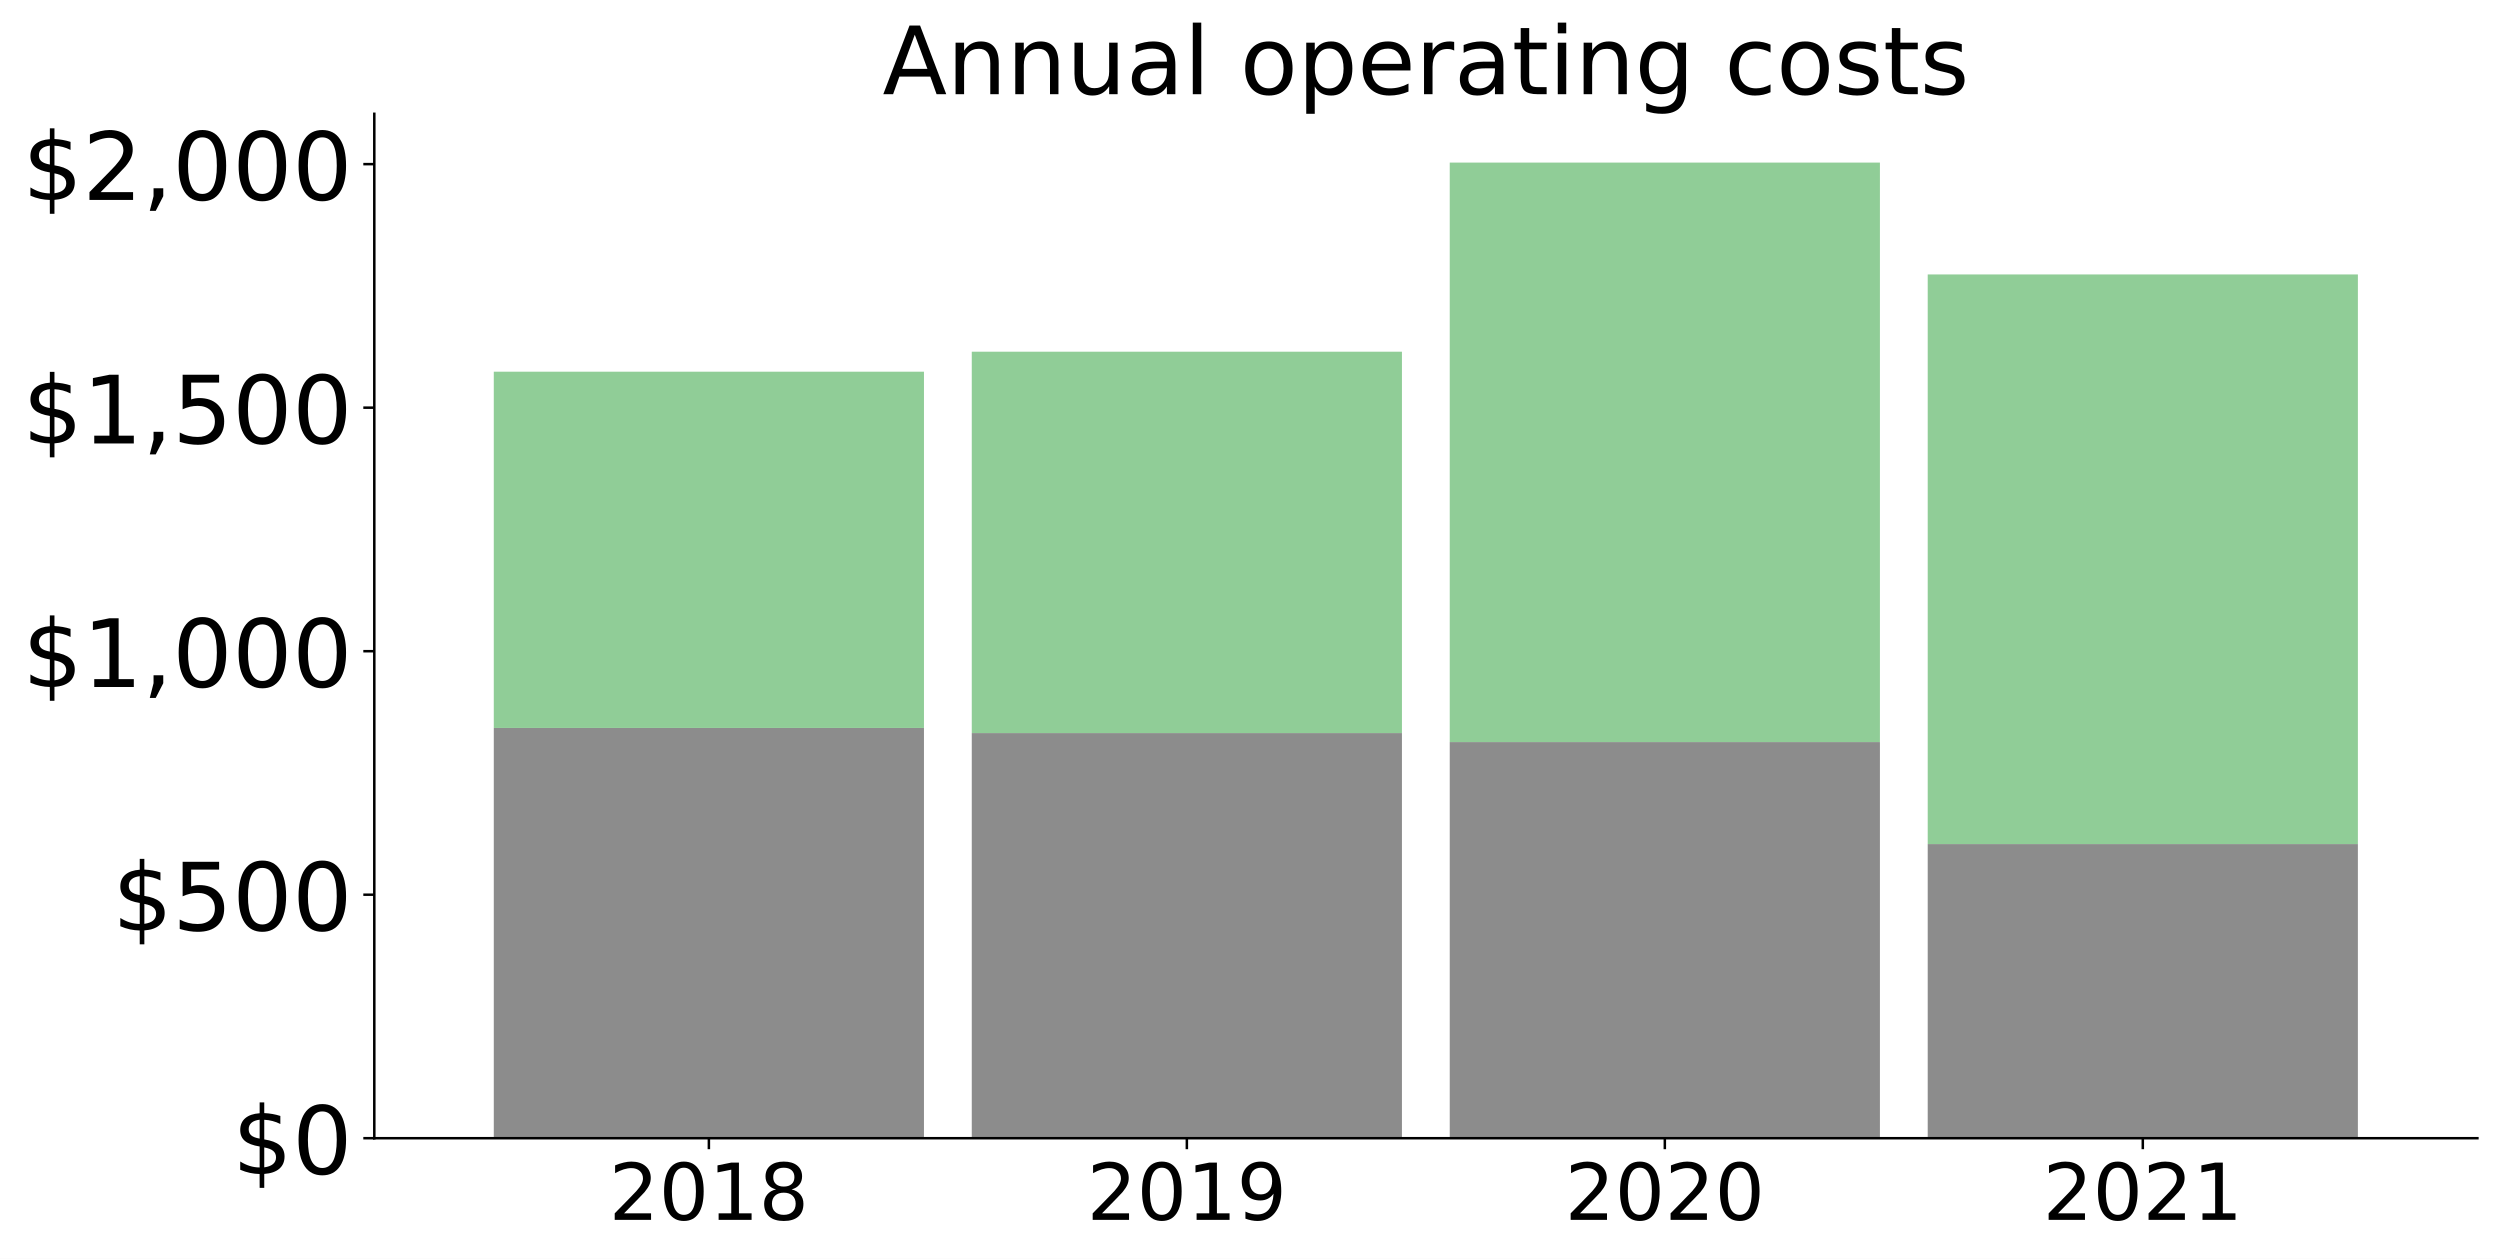
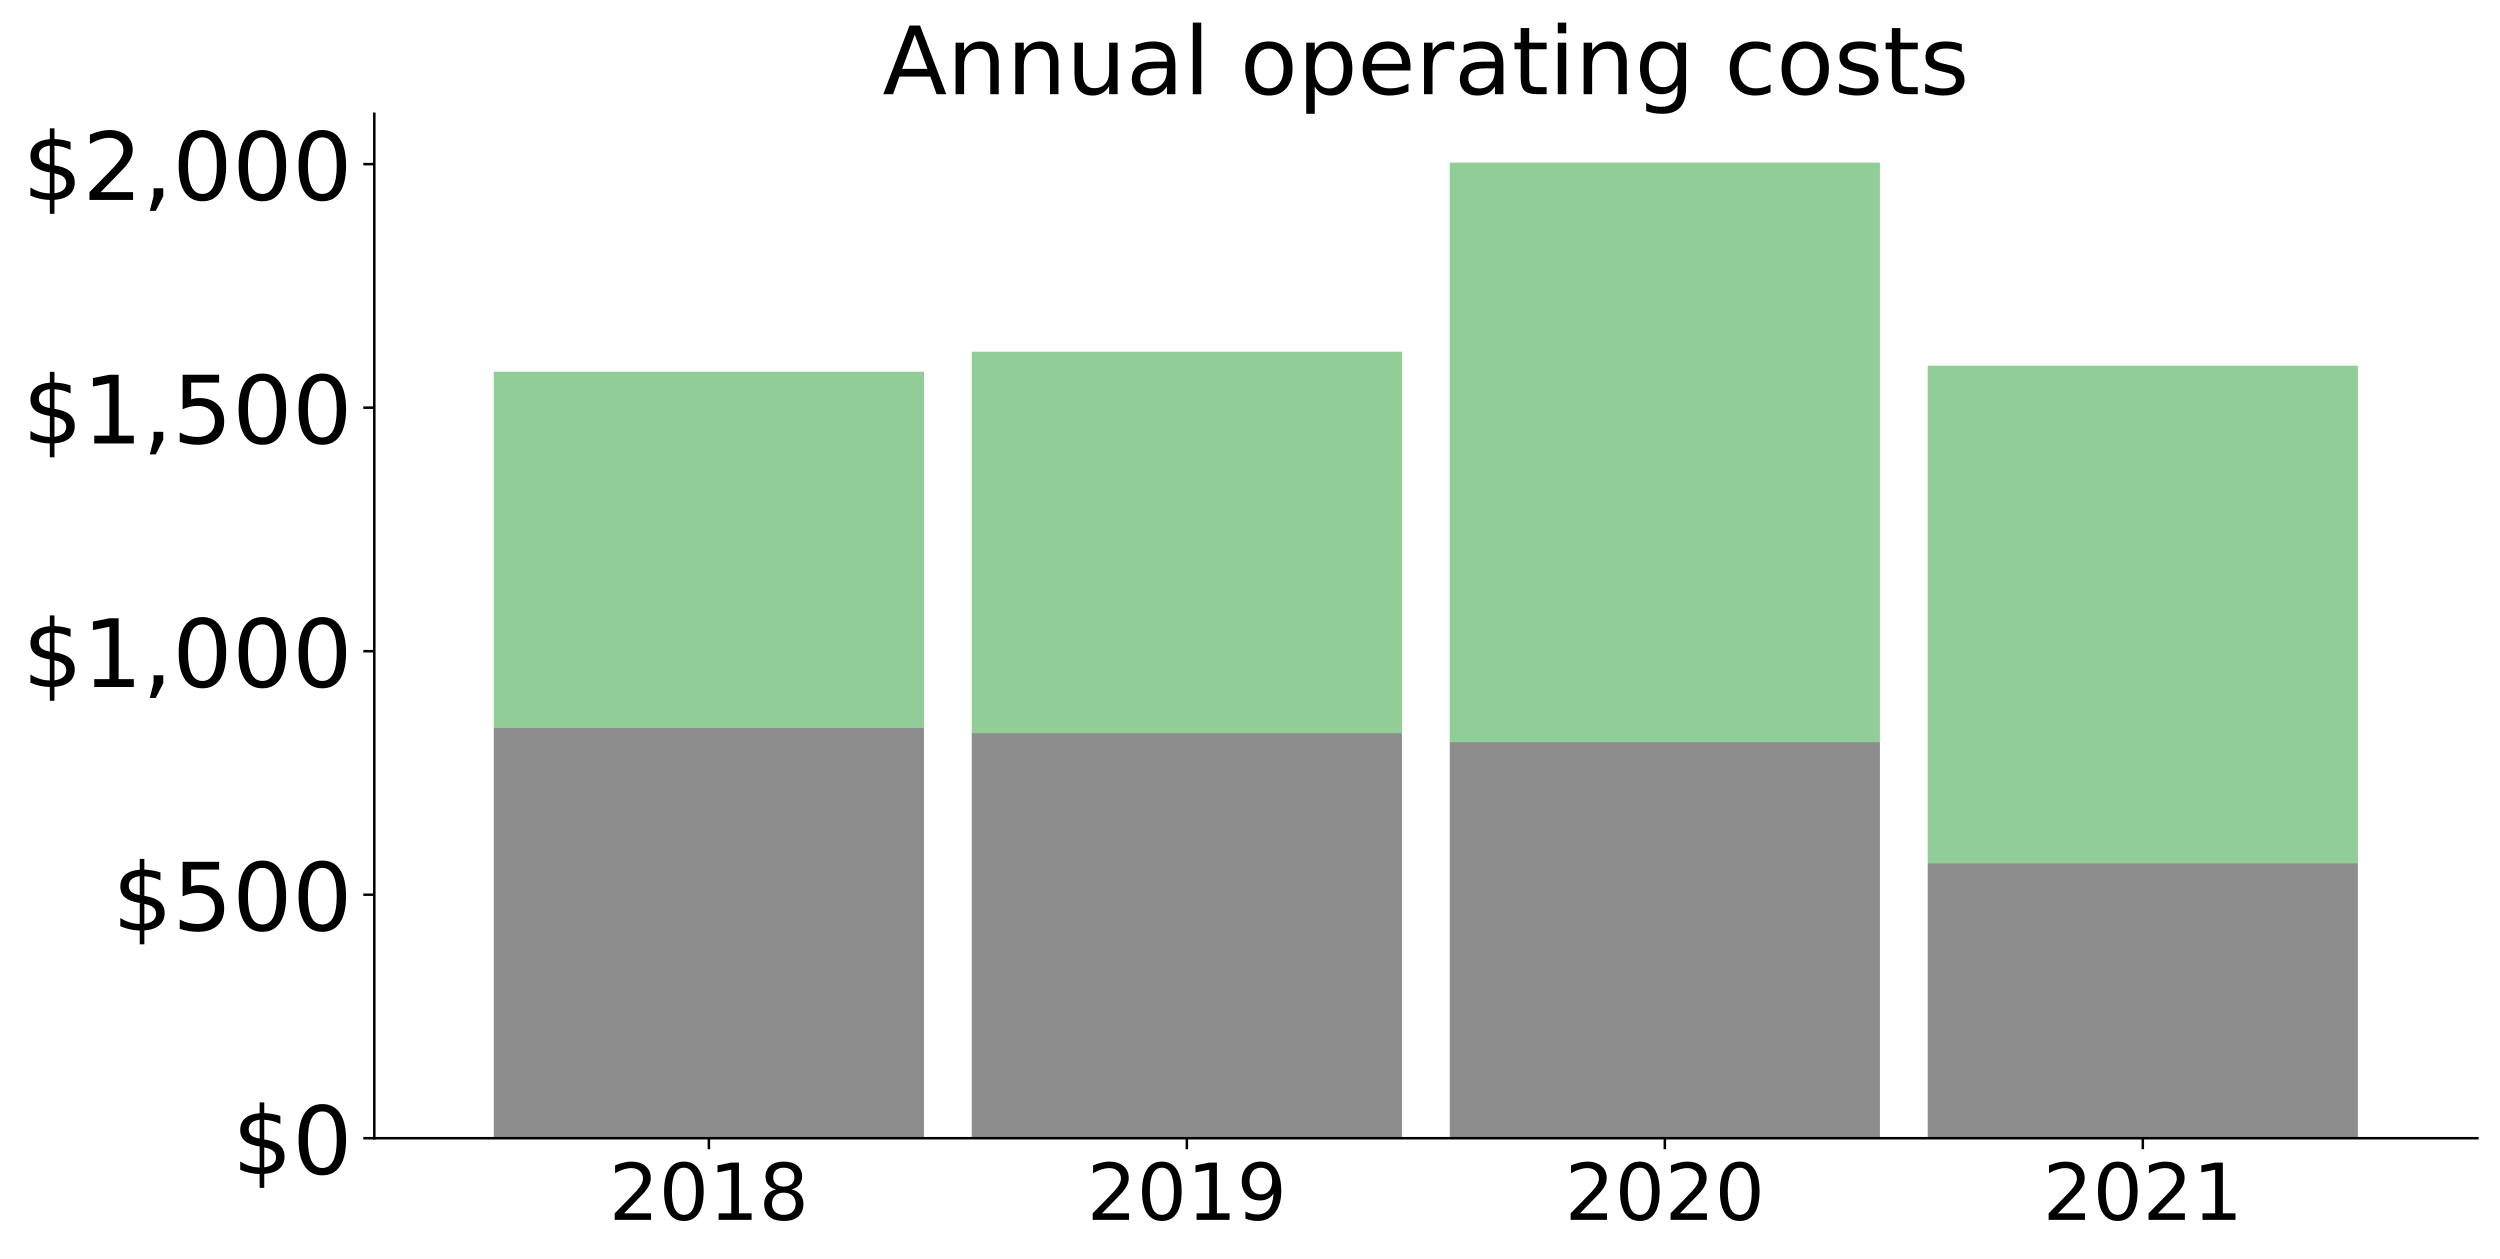
<svg xmlns="http://www.w3.org/2000/svg" xmlns:xlink="http://www.w3.org/1999/xlink" width="795.972pt" height="400.79pt" viewBox="0 0 795.972 400.79" version="1.1">
  <defs>
    <style type="text/css">*{stroke-linejoin: round; stroke-linecap: butt}</style>
  </defs>
  <g id="figure_1">
    <g id="patch_1">
      <path d="M 0 400.79  L 795.972 400.79  L 795.972 0  L 0 0  z " style="fill: #ffffff" />
    </g>
    <g id="axes_1">
      <g id="patch_2">
        <path d="M 119.172 362.394  L 788.772 362.394  L 788.772 36.234  L 119.172 36.234  z " style="fill: #ffffff" />
      </g>
      <g id="patch_3">
-         <path d="M 157.217 362.394  L 294.181 362.394  L 294.181 231.775  L 157.217 231.775  z " clip-path="url(#p799b1017bb)" style="fill: #8c8c8c" />
+         <path d="M 157.217 362.394  L 294.181 362.394  L 294.181 231.775  L 157.217 231.775  z " clip-path="url(#pda07cfbb2f)" style="fill: #8c8c8c" />
      </g>
      <g id="patch_4">
-         <path d="M 309.399 362.394  L 446.363 362.394  L 446.363 233.396  L 309.399 233.396  z " clip-path="url(#p799b1017bb)" style="fill: #8c8c8c" />
+         <path d="M 309.399 362.394  L 446.363 362.394  L 446.363 233.396  L 309.399 233.396  z " clip-path="url(#pda07cfbb2f)" style="fill: #8c8c8c" />
      </g>
      <g id="patch_5">
-         <path d="M 461.581 362.394  L 598.545 362.394  L 598.545 236.262  L 461.581 236.262  z " clip-path="url(#p799b1017bb)" style="fill: #8c8c8c" />
+         <path d="M 461.581 362.394  L 598.545 362.394  L 598.545 236.262  L 461.581 236.262  z " clip-path="url(#pda07cfbb2f)" style="fill: #8c8c8c" />
      </g>
      <g id="patch_6">
-         <path d="M 613.763 362.394  L 750.726 362.394  L 750.726 268.738  L 613.763 268.738  z " clip-path="url(#p799b1017bb)" style="fill: #8c8c8c" />
+         <path d="M 613.763 362.394  L 750.726 362.394  L 750.726 274.805  L 613.763 274.805  z " clip-path="url(#pda07cfbb2f)" style="fill: #8c8c8c" />
      </g>
      <g id="patch_7">
-         <path d="M 157.217 231.775  L 294.181 231.775  L 294.181 118.344  L 157.217 118.344  z " clip-path="url(#p799b1017bb)" style="fill: #90cd97" />
+         <path d="M 157.217 231.775  L 294.181 231.775  L 294.181 118.344  L 157.217 118.344  z " clip-path="url(#pda07cfbb2f)" style="fill: #90cd97" />
      </g>
      <g id="patch_8">
-         <path d="M 309.399 233.396  L 446.363 233.396  L 446.363 111.98  L 309.399 111.98  z " clip-path="url(#p799b1017bb)" style="fill: #90cd97" />
+         <path d="M 309.399 233.396  L 446.363 233.396  L 446.363 111.98  L 309.399 111.98  z " clip-path="url(#pda07cfbb2f)" style="fill: #90cd97" />
      </g>
      <g id="patch_9">
-         <path d="M 461.581 236.262  L 598.545 236.262  L 598.545 51.766  L 461.581 51.766  z " clip-path="url(#p799b1017bb)" style="fill: #90cd97" />
+         <path d="M 461.581 236.262  L 598.545 236.262  L 598.545 51.766  L 461.581 51.766  z " clip-path="url(#pda07cfbb2f)" style="fill: #90cd97" />
      </g>
      <g id="patch_10">
-         <path d="M 613.763 268.738  L 750.726 268.738  L 750.726 87.38  L 613.763 87.38  z " clip-path="url(#p799b1017bb)" style="fill: #90cd97" />
+         <path d="M 613.763 274.805  L 750.726 274.805  L 750.726 116.427  L 613.763 116.427  z " clip-path="url(#pda07cfbb2f)" style="fill: #90cd97" />
      </g>
      <g id="matplotlib.axis_1">
        <g id="xtick_1">
          <g id="line2d_1">
            <defs>
-               <path id="mdac1b0629c" d="M 0 0  L 0 3.5  " style="stroke: #000000; stroke-width: 0.8" />
+               <path id="m2fd07d3175" d="M 0 0  L 0 3.5  " style="stroke: #000000; stroke-width: 0.8" />
            </defs>
            <g>
-               <use xlink:href="#mdac1b0629c" x="225.699" y="362.394" style="stroke: #000000; stroke-width: 0.8" />
+               <use xlink:href="#m2fd07d3175" x="225.699" y="362.394" style="stroke: #000000; stroke-width: 0.8" />
            </g>
          </g>
          <g id="text_1">
            <g transform="translate(193.8866 388.3905)scale(0.25 -0.25)">
              <defs>
                <path id="DejaVuSans-32" d="M 1228 531  L 3431 531  L 3431 0  L 469 0  L 469 531  Q 828 903 1448 1529  Q 2069 2156 2228 2338  Q 2531 2678 2651 2914  Q 2772 3150 2772 3378  Q 2772 3750 2511 3984  Q 2250 4219 1831 4219  Q 1534 4219 1204 4116  Q 875 4013 500 3803  L 500 4441  Q 881 4594 1212 4672  Q 1544 4750 1819 4750  Q 2544 4750 2975 4387  Q 3406 4025 3406 3419  Q 3406 3131 3298 2873  Q 3191 2616 2906 2266  Q 2828 2175 2409 1742  Q 1991 1309 1228 531  z " transform="scale(0.015625)" />
                <path id="DejaVuSans-30" d="M 2034 4250  Q 1547 4250 1301 3770  Q 1056 3291 1056 2328  Q 1056 1369 1301 889  Q 1547 409 2034 409  Q 2525 409 2770 889  Q 3016 1369 3016 2328  Q 3016 3291 2770 3770  Q 2525 4250 2034 4250  z M 2034 4750  Q 2819 4750 3233 4129  Q 3647 3509 3647 2328  Q 3647 1150 3233 529  Q 2819 -91 2034 -91  Q 1250 -91 836 529  Q 422 1150 422 2328  Q 422 3509 836 4129  Q 1250 4750 2034 4750  z " transform="scale(0.015625)" />
                <path id="DejaVuSans-31" d="M 794 531  L 1825 531  L 1825 4091  L 703 3866  L 703 4441  L 1819 4666  L 2450 4666  L 2450 531  L 3481 531  L 3481 0  L 794 0  L 794 531  z " transform="scale(0.015625)" />
                <path id="DejaVuSans-38" d="M 2034 2216  Q 1584 2216 1326 1975  Q 1069 1734 1069 1313  Q 1069 891 1326 650  Q 1584 409 2034 409  Q 2484 409 2743 651  Q 3003 894 3003 1313  Q 3003 1734 2745 1975  Q 2488 2216 2034 2216  z M 1403 2484  Q 997 2584 770 2862  Q 544 3141 544 3541  Q 544 4100 942 4425  Q 1341 4750 2034 4750  Q 2731 4750 3128 4425  Q 3525 4100 3525 3541  Q 3525 3141 3298 2862  Q 3072 2584 2669 2484  Q 3125 2378 3379 2068  Q 3634 1759 3634 1313  Q 3634 634 3220 271  Q 2806 -91 2034 -91  Q 1263 -91 848 271  Q 434 634 434 1313  Q 434 1759 690 2068  Q 947 2378 1403 2484  z M 1172 3481  Q 1172 3119 1398 2916  Q 1625 2713 2034 2713  Q 2441 2713 2670 2916  Q 2900 3119 2900 3481  Q 2900 3844 2670 4047  Q 2441 4250 2034 4250  Q 1625 4250 1398 4047  Q 1172 3844 1172 3481  z " transform="scale(0.015625)" />
              </defs>
              <use xlink:href="#DejaVuSans-32" />
              <use xlink:href="#DejaVuSans-30" x="63.623" />
              <use xlink:href="#DejaVuSans-31" x="127.246" />
              <use xlink:href="#DejaVuSans-38" x="190.869" />
            </g>
          </g>
        </g>
        <g id="xtick_2">
          <g id="line2d_2">
            <g>
-               <use xlink:href="#mdac1b0629c" x="377.881" y="362.394" style="stroke: #000000; stroke-width: 0.8" />
+               <use xlink:href="#m2fd07d3175" x="377.881" y="362.394" style="stroke: #000000; stroke-width: 0.8" />
            </g>
          </g>
          <g id="text_2">
            <g transform="translate(346.0685 388.3905)scale(0.25 -0.25)">
              <defs>
                <path id="DejaVuSans-39" d="M 703 97  L 703 672  Q 941 559 1184 500  Q 1428 441 1663 441  Q 2288 441 2617 861  Q 2947 1281 2994 2138  Q 2813 1869 2534 1725  Q 2256 1581 1919 1581  Q 1219 1581 811 2004  Q 403 2428 403 3163  Q 403 3881 828 4315  Q 1253 4750 1959 4750  Q 2769 4750 3195 4129  Q 3622 3509 3622 2328  Q 3622 1225 3098 567  Q 2575 -91 1691 -91  Q 1453 -91 1209 -44  Q 966 3 703 97  z M 1959 2075  Q 2384 2075 2632 2365  Q 2881 2656 2881 3163  Q 2881 3666 2632 3958  Q 2384 4250 1959 4250  Q 1534 4250 1286 3958  Q 1038 3666 1038 3163  Q 1038 2656 1286 2365  Q 1534 2075 1959 2075  z " transform="scale(0.015625)" />
              </defs>
              <use xlink:href="#DejaVuSans-32" />
              <use xlink:href="#DejaVuSans-30" x="63.623" />
              <use xlink:href="#DejaVuSans-31" x="127.246" />
              <use xlink:href="#DejaVuSans-39" x="190.869" />
            </g>
          </g>
        </g>
        <g id="xtick_3">
          <g id="line2d_3">
            <g>
-               <use xlink:href="#mdac1b0629c" x="530.063" y="362.394" style="stroke: #000000; stroke-width: 0.8" />
+               <use xlink:href="#m2fd07d3175" x="530.063" y="362.394" style="stroke: #000000; stroke-width: 0.8" />
            </g>
          </g>
          <g id="text_3">
            <g transform="translate(498.2503 388.3905)scale(0.25 -0.25)">
              <use xlink:href="#DejaVuSans-32" />
              <use xlink:href="#DejaVuSans-30" x="63.623" />
              <use xlink:href="#DejaVuSans-32" x="127.246" />
              <use xlink:href="#DejaVuSans-30" x="190.869" />
            </g>
          </g>
        </g>
        <g id="xtick_4">
          <g id="line2d_4">
            <g>
-               <use xlink:href="#mdac1b0629c" x="682.245" y="362.394" style="stroke: #000000; stroke-width: 0.8" />
+               <use xlink:href="#m2fd07d3175" x="682.245" y="362.394" style="stroke: #000000; stroke-width: 0.8" />
            </g>
          </g>
          <g id="text_4">
            <g transform="translate(650.4321 388.3905)scale(0.25 -0.25)">
              <use xlink:href="#DejaVuSans-32" />
              <use xlink:href="#DejaVuSans-30" x="63.623" />
              <use xlink:href="#DejaVuSans-32" x="127.246" />
              <use xlink:href="#DejaVuSans-31" x="190.869" />
            </g>
          </g>
        </g>
      </g>
      <g id="matplotlib.axis_2">
        <g id="ytick_1">
          <g id="line2d_5">
            <defs>
-               <path id="m8f0214a6fb" d="M 0 0  L -3.5 0  " style="stroke: #000000; stroke-width: 0.8" />
+               <path id="mb1f8a30f68" d="M 0 0  L -3.5 0  " style="stroke: #000000; stroke-width: 0.8" />
            </defs>
            <g>
-               <use xlink:href="#m8f0214a6fb" x="119.172" y="362.394" style="stroke: #000000; stroke-width: 0.8" />
+               <use xlink:href="#mb1f8a30f68" x="119.172" y="362.394" style="stroke: #000000; stroke-width: 0.8" />
            </g>
          </g>
          <g id="text_5">
            <g transform="translate(73.99688 373.792)scale(0.3 -0.3)">
              <defs>
                <path id="DejaVuSans-24" d="M 2163 -941  L 1850 -941  L 1847 0  Q 1519 6 1191 76  Q 863 147 531 288  L 531 850  Q 850 650 1176 548  Q 1503 447 1850 444  L 1850 1869  Q 1159 1981 845 2250  Q 531 2519 531 2988  Q 531 3497 872 3790  Q 1213 4084 1850 4128  L 1850 4863  L 2163 4863  L 2163 4138  Q 2453 4125 2725 4076  Q 2997 4028 3256 3944  L 3256 3397  Q 2997 3528 2723 3600  Q 2450 3672 2163 3684  L 2163 2350  Q 2872 2241 3206 1959  Q 3541 1678 3541 1191  Q 3541 663 3186 358  Q 2831 53 2163 6  L 2163 -941  z M 1850 2406  L 1850 3688  Q 1488 3647 1297 3481  Q 1106 3316 1106 3041  Q 1106 2772 1282 2622  Q 1459 2472 1850 2406  z M 2163 1806  L 2163 453  Q 2559 506 2761 678  Q 2963 850 2963 1131  Q 2963 1406 2770 1568  Q 2578 1731 2163 1806  z " transform="scale(0.015625)" />
              </defs>
              <use xlink:href="#DejaVuSans-24" />
              <use xlink:href="#DejaVuSans-30" x="63.623" />
            </g>
          </g>
        </g>
        <g id="ytick_2">
          <g id="line2d_6">
            <g>
-               <use xlink:href="#m8f0214a6fb" x="119.172" y="284.861" style="stroke: #000000; stroke-width: 0.8" />
+               <use xlink:href="#mb1f8a30f68" x="119.172" y="284.861" style="stroke: #000000; stroke-width: 0.8" />
            </g>
          </g>
          <g id="text_6">
            <g transform="translate(35.82187 296.259)scale(0.3 -0.3)">
              <defs>
                <path id="DejaVuSans-35" d="M 691 4666  L 3169 4666  L 3169 4134  L 1269 4134  L 1269 2991  Q 1406 3038 1543 3061  Q 1681 3084 1819 3084  Q 2600 3084 3056 2656  Q 3513 2228 3513 1497  Q 3513 744 3044 326  Q 2575 -91 1722 -91  Q 1428 -91 1123 -41  Q 819 9 494 109  L 494 744  Q 775 591 1075 516  Q 1375 441 1709 441  Q 2250 441 2565 725  Q 2881 1009 2881 1497  Q 2881 1984 2565 2268  Q 2250 2553 1709 2553  Q 1456 2553 1204 2497  Q 953 2441 691 2322  L 691 4666  z " transform="scale(0.015625)" />
              </defs>
              <use xlink:href="#DejaVuSans-24" />
              <use xlink:href="#DejaVuSans-35" x="63.623" />
              <use xlink:href="#DejaVuSans-30" x="127.246" />
              <use xlink:href="#DejaVuSans-30" x="190.869" />
            </g>
          </g>
        </g>
        <g id="ytick_3">
          <g id="line2d_7">
            <g>
-               <use xlink:href="#m8f0214a6fb" x="119.172" y="207.328" style="stroke: #000000; stroke-width: 0.8" />
+               <use xlink:href="#mb1f8a30f68" x="119.172" y="207.328" style="stroke: #000000; stroke-width: 0.8" />
            </g>
          </g>
          <g id="text_7">
            <g transform="translate(7.2 218.726)scale(0.3 -0.3)">
              <defs>
                <path id="DejaVuSans-2c" d="M 750 794  L 1409 794  L 1409 256  L 897 -744  L 494 -744  L 750 256  L 750 794  z " transform="scale(0.015625)" />
              </defs>
              <use xlink:href="#DejaVuSans-24" />
              <use xlink:href="#DejaVuSans-31" x="63.623" />
              <use xlink:href="#DejaVuSans-2c" x="127.246" />
              <use xlink:href="#DejaVuSans-30" x="159.033" />
              <use xlink:href="#DejaVuSans-30" x="222.656" />
              <use xlink:href="#DejaVuSans-30" x="286.279" />
            </g>
          </g>
        </g>
        <g id="ytick_4">
          <g id="line2d_8">
            <g>
-               <use xlink:href="#m8f0214a6fb" x="119.172" y="129.795" style="stroke: #000000; stroke-width: 0.8" />
+               <use xlink:href="#mb1f8a30f68" x="119.172" y="129.795" style="stroke: #000000; stroke-width: 0.8" />
            </g>
          </g>
          <g id="text_8">
            <g transform="translate(7.2 141.193)scale(0.3 -0.3)">
              <use xlink:href="#DejaVuSans-24" />
              <use xlink:href="#DejaVuSans-31" x="63.623" />
              <use xlink:href="#DejaVuSans-2c" x="127.246" />
              <use xlink:href="#DejaVuSans-35" x="159.033" />
              <use xlink:href="#DejaVuSans-30" x="222.656" />
              <use xlink:href="#DejaVuSans-30" x="286.279" />
            </g>
          </g>
        </g>
        <g id="ytick_5">
          <g id="line2d_9">
            <g>
-               <use xlink:href="#m8f0214a6fb" x="119.172" y="52.262" style="stroke: #000000; stroke-width: 0.8" />
+               <use xlink:href="#mb1f8a30f68" x="119.172" y="52.262" style="stroke: #000000; stroke-width: 0.8" />
            </g>
          </g>
          <g id="text_9">
            <g transform="translate(7.2 63.65995)scale(0.3 -0.3)">
              <use xlink:href="#DejaVuSans-24" />
              <use xlink:href="#DejaVuSans-32" x="63.623" />
              <use xlink:href="#DejaVuSans-2c" x="127.246" />
              <use xlink:href="#DejaVuSans-30" x="159.033" />
              <use xlink:href="#DejaVuSans-30" x="222.656" />
              <use xlink:href="#DejaVuSans-30" x="286.279" />
            </g>
          </g>
        </g>
      </g>
      <g id="patch_11">
        <path d="M 119.172 362.394  L 119.172 36.234  " style="fill: none; stroke: #000000; stroke-width: 0.8; stroke-linejoin: miter; stroke-linecap: square" />
      </g>
      <g id="patch_12">
        <path d="M 119.172 362.394  L 788.772 362.394  " style="fill: none; stroke: #000000; stroke-width: 0.8; stroke-linejoin: miter; stroke-linecap: square" />
      </g>
      <g id="text_10">
        <g transform="translate(280.9984 29.99531)scale(0.3 -0.3)">
          <defs>
            <path id="DejaVuSans-41" d="M 2188 4044  L 1331 1722  L 3047 1722  L 2188 4044  z M 1831 4666  L 2547 4666  L 4325 0  L 3669 0  L 3244 1197  L 1141 1197  L 716 0  L 50 0  L 1831 4666  z " transform="scale(0.015625)" />
            <path id="DejaVuSans-6e" d="M 3513 2113  L 3513 0  L 2938 0  L 2938 2094  Q 2938 2591 2744 2837  Q 2550 3084 2163 3084  Q 1697 3084 1428 2787  Q 1159 2491 1159 1978  L 1159 0  L 581 0  L 581 3500  L 1159 3500  L 1159 2956  Q 1366 3272 1645 3428  Q 1925 3584 2291 3584  Q 2894 3584 3203 3211  Q 3513 2838 3513 2113  z " transform="scale(0.015625)" />
            <path id="DejaVuSans-75" d="M 544 1381  L 544 3500  L 1119 3500  L 1119 1403  Q 1119 906 1312 657  Q 1506 409 1894 409  Q 2359 409 2629 706  Q 2900 1003 2900 1516  L 2900 3500  L 3475 3500  L 3475 0  L 2900 0  L 2900 538  Q 2691 219 2414 64  Q 2138 -91 1772 -91  Q 1169 -91 856 284  Q 544 659 544 1381  z M 1991 3584  L 1991 3584  z " transform="scale(0.015625)" />
            <path id="DejaVuSans-61" d="M 2194 1759  Q 1497 1759 1228 1600  Q 959 1441 959 1056  Q 959 750 1161 570  Q 1363 391 1709 391  Q 2188 391 2477 730  Q 2766 1069 2766 1631  L 2766 1759  L 2194 1759  z M 3341 1997  L 3341 0  L 2766 0  L 2766 531  Q 2569 213 2275 61  Q 1981 -91 1556 -91  Q 1019 -91 701 211  Q 384 513 384 1019  Q 384 1609 779 1909  Q 1175 2209 1959 2209  L 2766 2209  L 2766 2266  Q 2766 2663 2505 2880  Q 2244 3097 1772 3097  Q 1472 3097 1187 3025  Q 903 2953 641 2809  L 641 3341  Q 956 3463 1253 3523  Q 1550 3584 1831 3584  Q 2591 3584 2966 3190  Q 3341 2797 3341 1997  z " transform="scale(0.015625)" />
            <path id="DejaVuSans-6c" d="M 603 4863  L 1178 4863  L 1178 0  L 603 0  L 603 4863  z " transform="scale(0.015625)" />
            <path id="DejaVuSans-20" transform="scale(0.015625)" />
            <path id="DejaVuSans-6f" d="M 1959 3097  Q 1497 3097 1228 2736  Q 959 2375 959 1747  Q 959 1119 1226 758  Q 1494 397 1959 397  Q 2419 397 2687 759  Q 2956 1122 2956 1747  Q 2956 2369 2687 2733  Q 2419 3097 1959 3097  z M 1959 3584  Q 2709 3584 3137 3096  Q 3566 2609 3566 1747  Q 3566 888 3137 398  Q 2709 -91 1959 -91  Q 1206 -91 779 398  Q 353 888 353 1747  Q 353 2609 779 3096  Q 1206 3584 1959 3584  z " transform="scale(0.015625)" />
            <path id="DejaVuSans-70" d="M 1159 525  L 1159 -1331  L 581 -1331  L 581 3500  L 1159 3500  L 1159 2969  Q 1341 3281 1617 3432  Q 1894 3584 2278 3584  Q 2916 3584 3314 3078  Q 3713 2572 3713 1747  Q 3713 922 3314 415  Q 2916 -91 2278 -91  Q 1894 -91 1617 61  Q 1341 213 1159 525  z M 3116 1747  Q 3116 2381 2855 2742  Q 2594 3103 2138 3103  Q 1681 3103 1420 2742  Q 1159 2381 1159 1747  Q 1159 1113 1420 752  Q 1681 391 2138 391  Q 2594 391 2855 752  Q 3116 1113 3116 1747  z " transform="scale(0.015625)" />
            <path id="DejaVuSans-65" d="M 3597 1894  L 3597 1613  L 953 1613  Q 991 1019 1311 708  Q 1631 397 2203 397  Q 2534 397 2845 478  Q 3156 559 3463 722  L 3463 178  Q 3153 47 2828 -22  Q 2503 -91 2169 -91  Q 1331 -91 842 396  Q 353 884 353 1716  Q 353 2575 817 3079  Q 1281 3584 2069 3584  Q 2775 3584 3186 3129  Q 3597 2675 3597 1894  z M 3022 2063  Q 3016 2534 2758 2815  Q 2500 3097 2075 3097  Q 1594 3097 1305 2825  Q 1016 2553 972 2059  L 3022 2063  z " transform="scale(0.015625)" />
            <path id="DejaVuSans-72" d="M 2631 2963  Q 2534 3019 2420 3045  Q 2306 3072 2169 3072  Q 1681 3072 1420 2755  Q 1159 2438 1159 1844  L 1159 0  L 581 0  L 581 3500  L 1159 3500  L 1159 2956  Q 1341 3275 1631 3429  Q 1922 3584 2338 3584  Q 2397 3584 2469 3576  Q 2541 3569 2628 3553  L 2631 2963  z " transform="scale(0.015625)" />
            <path id="DejaVuSans-74" d="M 1172 4494  L 1172 3500  L 2356 3500  L 2356 3053  L 1172 3053  L 1172 1153  Q 1172 725 1289 603  Q 1406 481 1766 481  L 2356 481  L 2356 0  L 1766 0  Q 1100 0 847 248  Q 594 497 594 1153  L 594 3053  L 172 3053  L 172 3500  L 594 3500  L 594 4494  L 1172 4494  z " transform="scale(0.015625)" />
            <path id="DejaVuSans-69" d="M 603 3500  L 1178 3500  L 1178 0  L 603 0  L 603 3500  z M 603 4863  L 1178 4863  L 1178 4134  L 603 4134  L 603 4863  z " transform="scale(0.015625)" />
            <path id="DejaVuSans-67" d="M 2906 1791  Q 2906 2416 2648 2759  Q 2391 3103 1925 3103  Q 1463 3103 1205 2759  Q 947 2416 947 1791  Q 947 1169 1205 825  Q 1463 481 1925 481  Q 2391 481 2648 825  Q 2906 1169 2906 1791  z M 3481 434  Q 3481 -459 3084 -895  Q 2688 -1331 1869 -1331  Q 1566 -1331 1297 -1286  Q 1028 -1241 775 -1147  L 775 -588  Q 1028 -725 1275 -790  Q 1522 -856 1778 -856  Q 2344 -856 2625 -561  Q 2906 -266 2906 331  L 2906 616  Q 2728 306 2450 153  Q 2172 0 1784 0  Q 1141 0 747 490  Q 353 981 353 1791  Q 353 2603 747 3093  Q 1141 3584 1784 3584  Q 2172 3584 2450 3431  Q 2728 3278 2906 2969  L 2906 3500  L 3481 3500  L 3481 434  z " transform="scale(0.015625)" />
            <path id="DejaVuSans-63" d="M 3122 3366  L 3122 2828  Q 2878 2963 2633 3030  Q 2388 3097 2138 3097  Q 1578 3097 1268 2742  Q 959 2388 959 1747  Q 959 1106 1268 751  Q 1578 397 2138 397  Q 2388 397 2633 464  Q 2878 531 3122 666  L 3122 134  Q 2881 22 2623 -34  Q 2366 -91 2075 -91  Q 1284 -91 818 406  Q 353 903 353 1747  Q 353 2603 823 3093  Q 1294 3584 2113 3584  Q 2378 3584 2631 3529  Q 2884 3475 3122 3366  z " transform="scale(0.015625)" />
            <path id="DejaVuSans-73" d="M 2834 3397  L 2834 2853  Q 2591 2978 2328 3040  Q 2066 3103 1784 3103  Q 1356 3103 1142 2972  Q 928 2841 928 2578  Q 928 2378 1081 2264  Q 1234 2150 1697 2047  L 1894 2003  Q 2506 1872 2764 1633  Q 3022 1394 3022 966  Q 3022 478 2636 193  Q 2250 -91 1575 -91  Q 1294 -91 989 -36  Q 684 19 347 128  L 347 722  Q 666 556 975 473  Q 1284 391 1588 391  Q 1994 391 2212 530  Q 2431 669 2431 922  Q 2431 1156 2273 1281  Q 2116 1406 1581 1522  L 1381 1569  Q 847 1681 609 1914  Q 372 2147 372 2553  Q 372 3047 722 3315  Q 1072 3584 1716 3584  Q 2034 3584 2315 3537  Q 2597 3491 2834 3397  z " transform="scale(0.015625)" />
          </defs>
          <use xlink:href="#DejaVuSans-41" />
          <use xlink:href="#DejaVuSans-6e" x="68.408" />
          <use xlink:href="#DejaVuSans-6e" x="131.787" />
          <use xlink:href="#DejaVuSans-75" x="195.166" />
          <use xlink:href="#DejaVuSans-61" x="258.545" />
          <use xlink:href="#DejaVuSans-6c" x="319.824" />
          <use xlink:href="#DejaVuSans-20" x="347.607" />
          <use xlink:href="#DejaVuSans-6f" x="379.395" />
          <use xlink:href="#DejaVuSans-70" x="440.576" />
          <use xlink:href="#DejaVuSans-65" x="504.053" />
          <use xlink:href="#DejaVuSans-72" x="565.576" />
          <use xlink:href="#DejaVuSans-61" x="606.689" />
          <use xlink:href="#DejaVuSans-74" x="667.969" />
          <use xlink:href="#DejaVuSans-69" x="707.178" />
          <use xlink:href="#DejaVuSans-6e" x="734.961" />
          <use xlink:href="#DejaVuSans-67" x="798.34" />
          <use xlink:href="#DejaVuSans-20" x="861.816" />
          <use xlink:href="#DejaVuSans-63" x="893.604" />
          <use xlink:href="#DejaVuSans-6f" x="948.584" />
          <use xlink:href="#DejaVuSans-73" x="1009.766" />
          <use xlink:href="#DejaVuSans-74" x="1061.865" />
          <use xlink:href="#DejaVuSans-73" x="1101.074" />
        </g>
      </g>
    </g>
  </g>
  <defs>
-     <clipPath id="p799b1017bb">
+     <clipPath id="pda07cfbb2f">
      <rect x="119.172" y="36.234" width="669.6" height="326.16" />
    </clipPath>
  </defs>
</svg>
